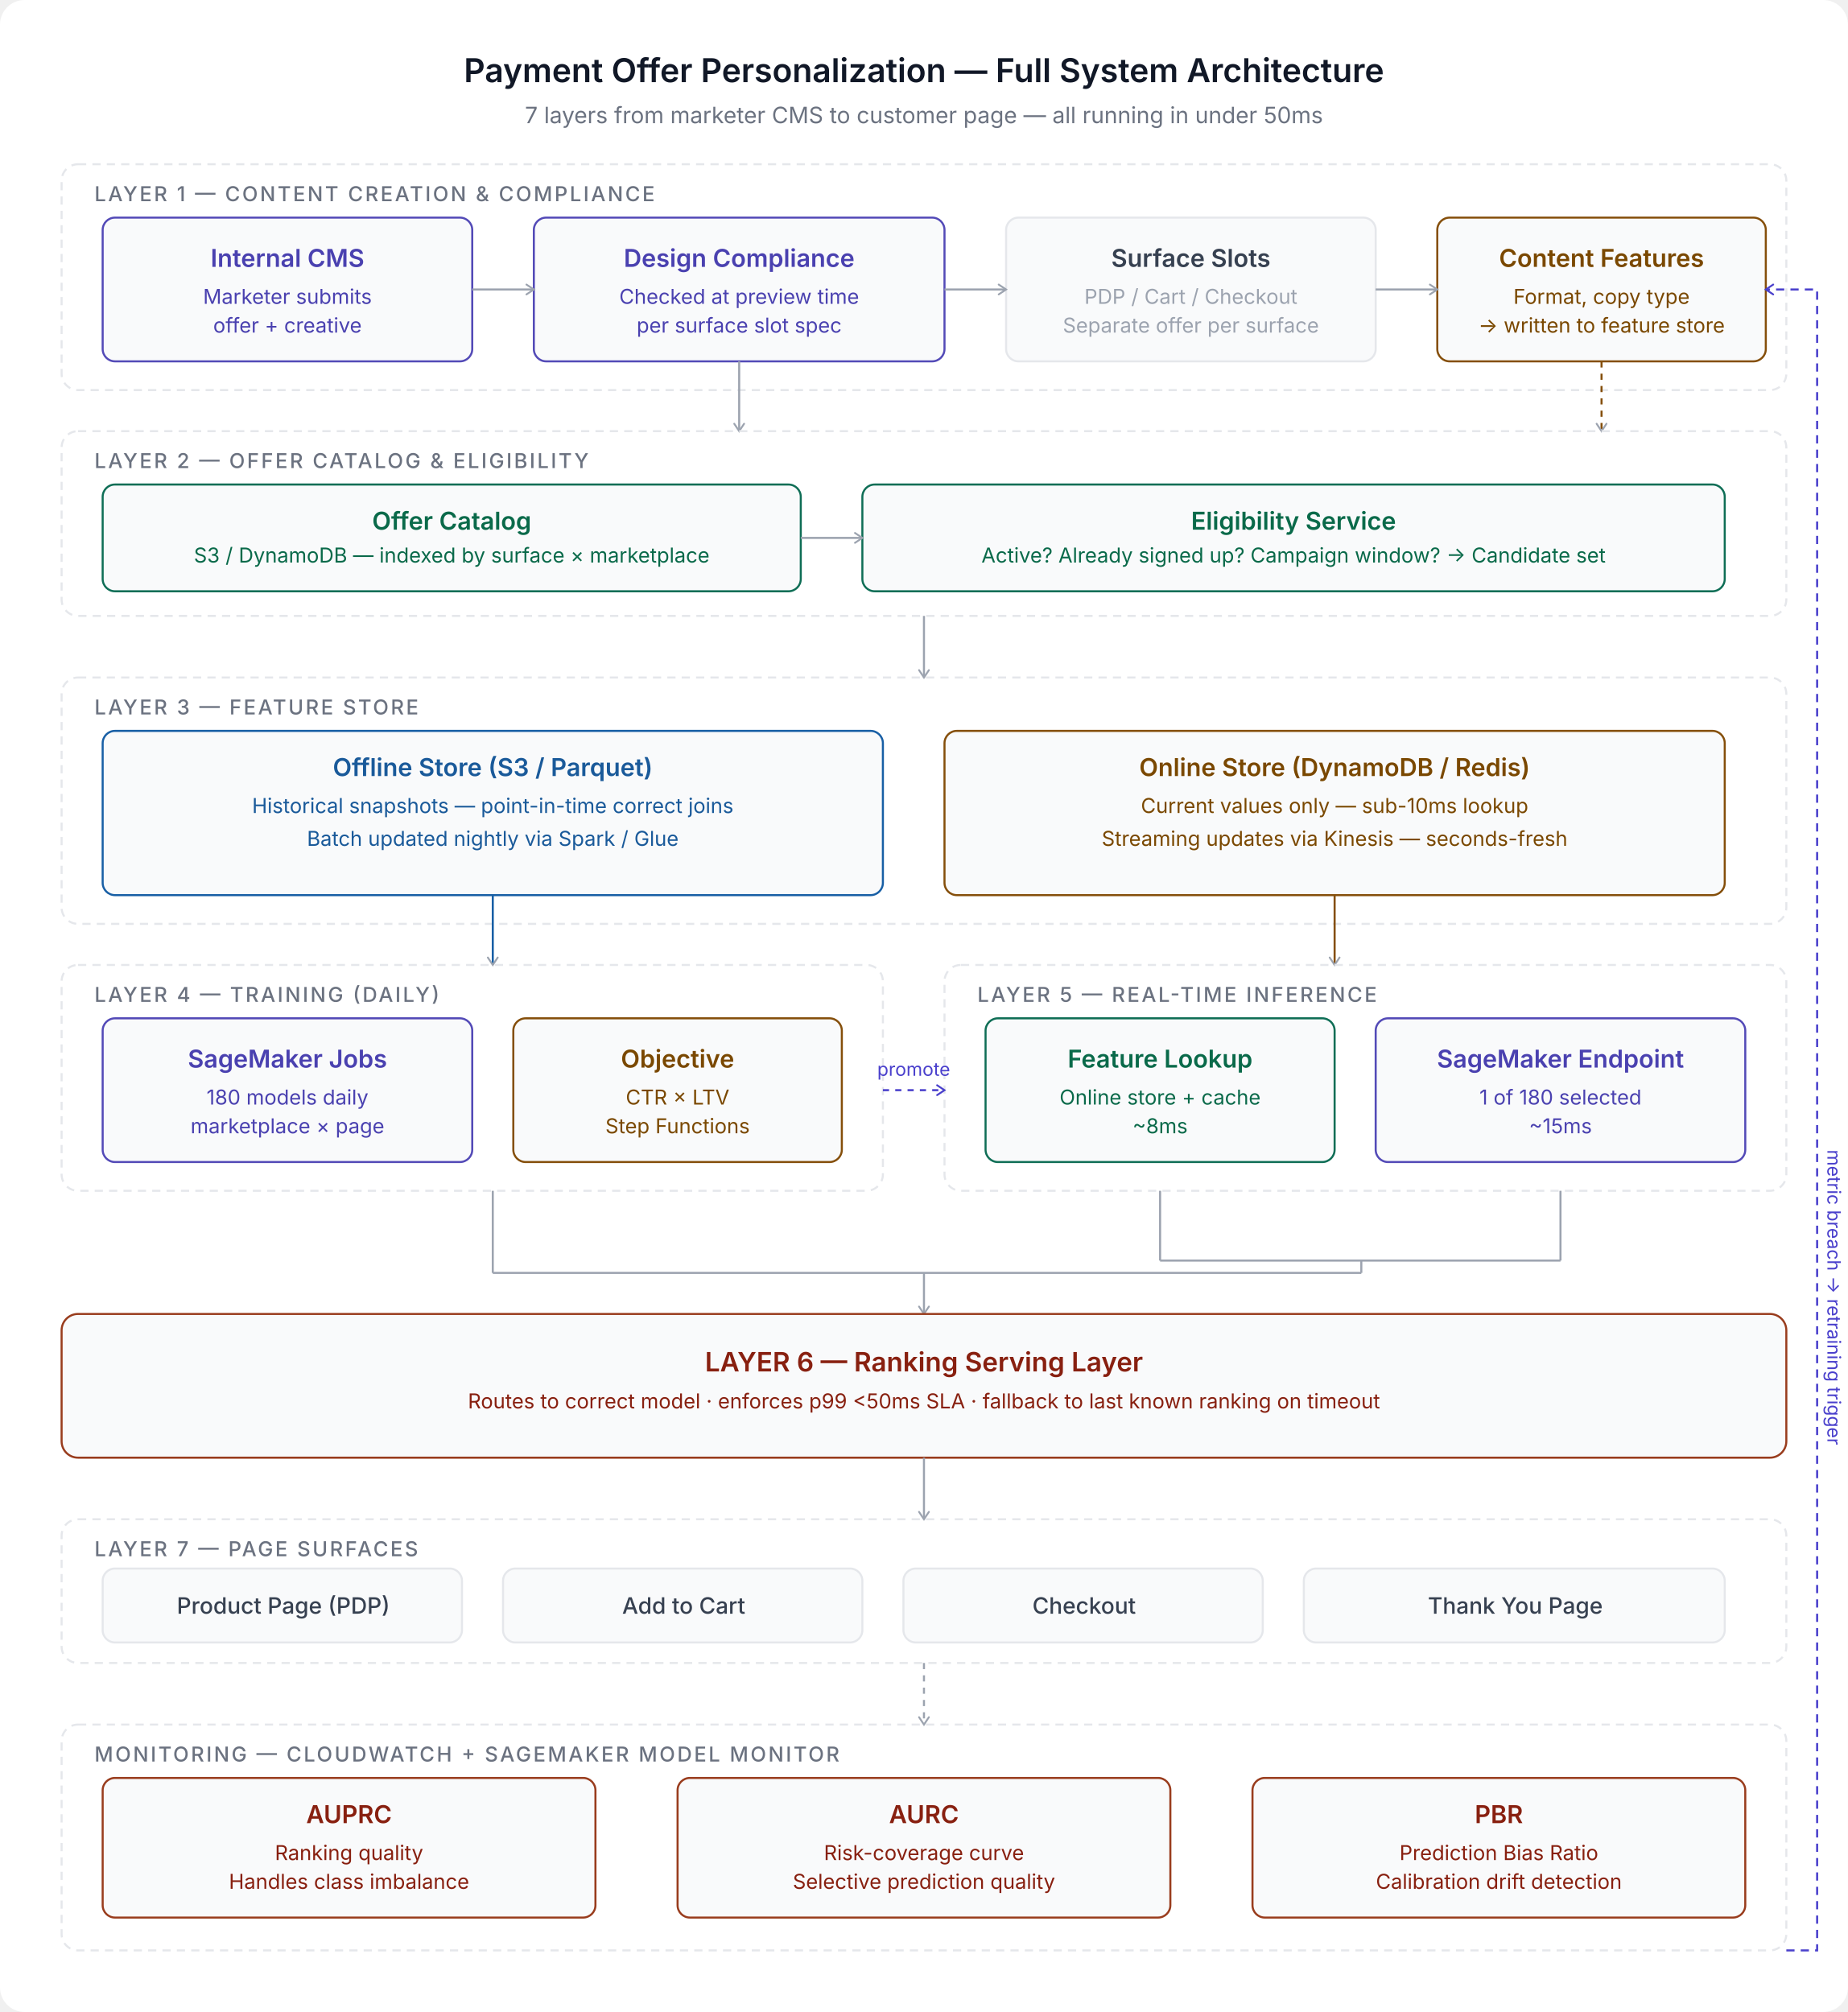
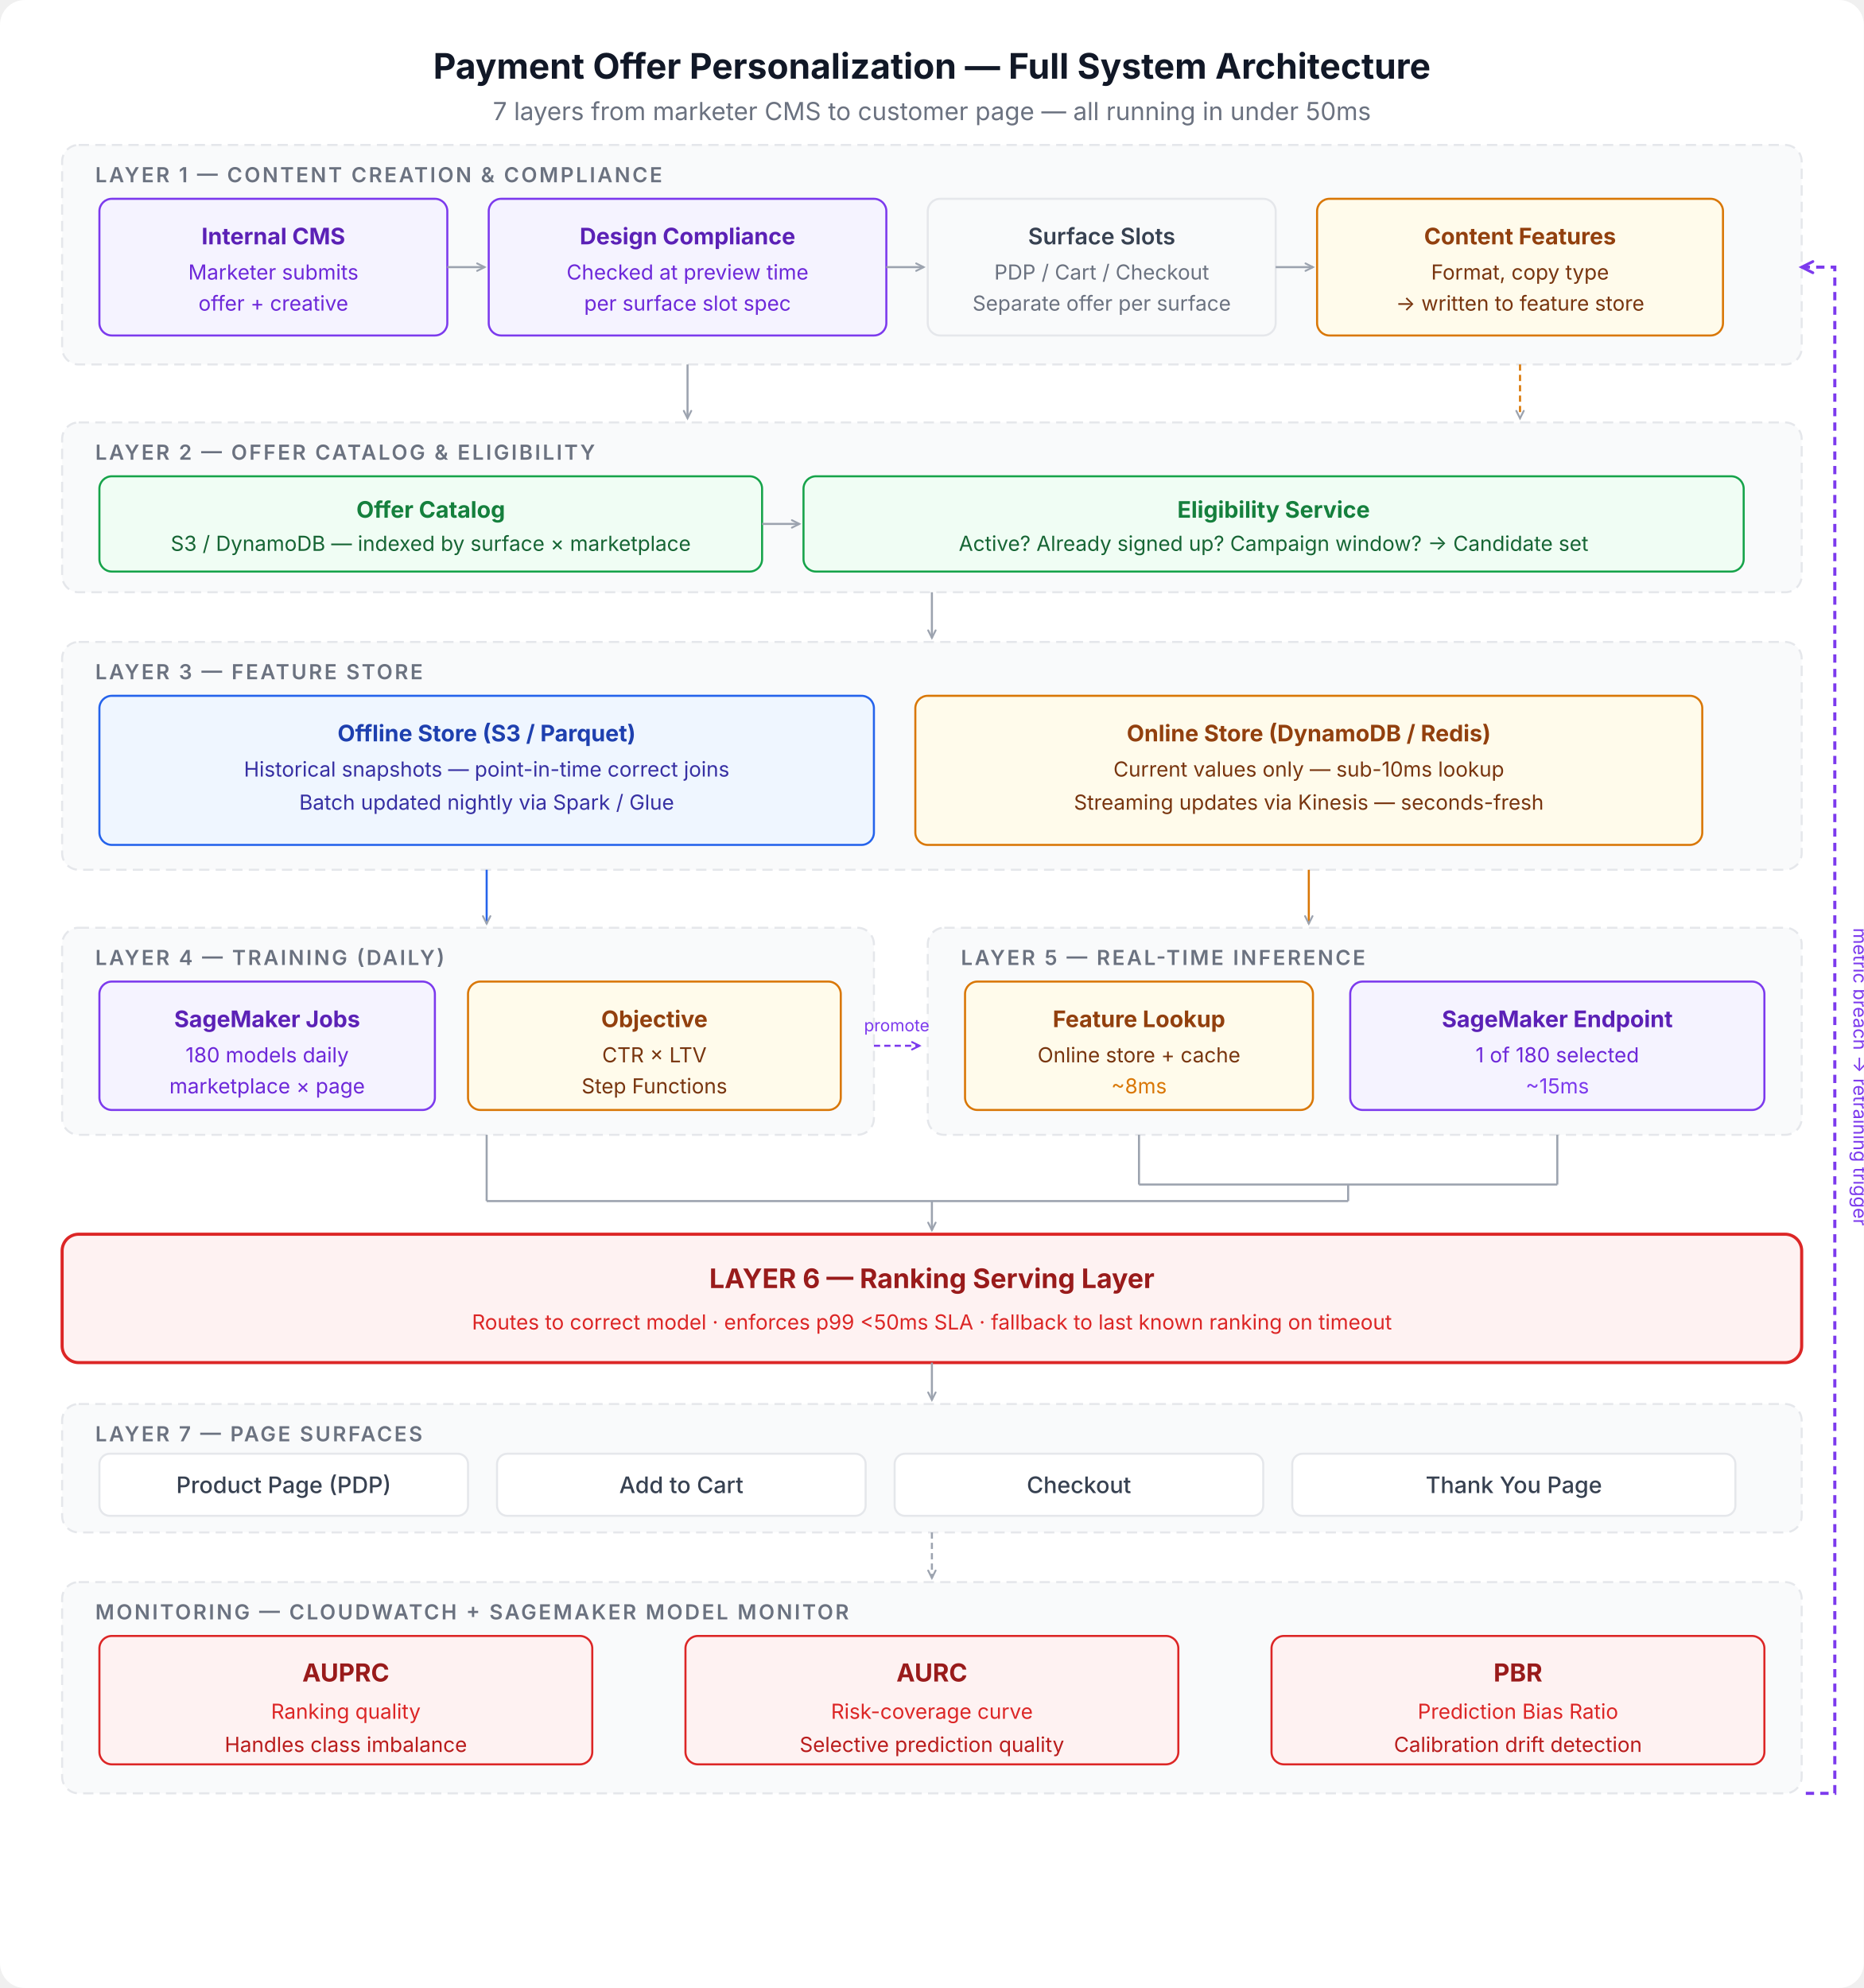
- <svg xmlns="http://www.w3.org/2000/svg" width="900" height="980" viewBox="0 0 900 980" font-family="-apple-system, BlinkMacSystemFont, 'Segoe UI', Inter, Helvetica, sans-serif">
+ <svg xmlns="http://www.w3.org/2000/svg" width="900" height="960" viewBox="0 0 900 960" font-family="-apple-system, BlinkMacSystemFont, 'Segoe UI', Inter, Helvetica, sans-serif">
+   <rect width="900" height="960" fill="#ffffff" rx="12" />
  <defs>
-     <marker id="arrow" viewBox="0 0 10 10" refX="8" refY="5" markerWidth="6" markerHeight="6" orient="auto-start-reverse">
-       <path d="M2 1L8 5L2 9" fill="none" stroke="#9ca3af" stroke-width="1.5" stroke-linecap="round" />
+     <marker id="arr" viewBox="0 0 10 10" refX="8" refY="5" markerWidth="6" markerHeight="6" orient="auto">
+       <path d="M2 2L8 5L2 8" fill="none" stroke="#9ca3af" stroke-width="1.5" stroke-linecap="round" />
    </marker>
-     <marker id="arrow-accent" viewBox="0 0 10 10" refX="8" refY="5" markerWidth="6" markerHeight="6" orient="auto-start-reverse">
-       <path d="M2 1L8 5L2 9" fill="none" stroke="#4a40cc" stroke-width="1.5" stroke-linecap="round" />
+     <marker id="arr-accent" viewBox="0 0 10 10" refX="8" refY="5" markerWidth="6" markerHeight="6" orient="auto">
+       <path d="M2 2L8 5L2 8" fill="none" stroke="#7c3aed" stroke-width="1.5" stroke-linecap="round" />
    </marker>
  </defs>
-   <rect width="900" height="980" fill="#ffffff" rx="12" />
-   <text x="450" y="40" text-anchor="middle" font-size="16" font-weight="600" fill="#111827">Payment Offer Personalization — Full System Architecture</text>
-   <text x="450" y="60" text-anchor="middle" font-size="11" fill="#6b7280">7 layers from marketer CMS to customer page — all running in under 50ms</text>
-   <rect x="30" y="80" width="840" height="110" rx="8" fill="none" stroke="#e5e7eb" stroke-width="1" stroke-dasharray="4 3" />
-   <text x="46" y="98" font-size="10" fill="#6b7280" font-weight="500" letter-spacing="1">LAYER 1 — CONTENT CREATION &amp; COMPLIANCE</text>
-   <rect x="50" y="106" width="180" height="70" rx="6" fill="#f9fafb" stroke="#534AB7" stroke-width="1" />
-   <text x="140" y="130" text-anchor="middle" font-size="12" font-weight="600" fill="#4a41b0">Internal CMS</text>
-   <text x="140" y="148" text-anchor="middle" font-size="10" fill="#4a41b0">Marketer submits</text>
-   <text x="140" y="162" text-anchor="middle" font-size="10" fill="#4a41b0">offer + creative</text>
-   <rect x="260" y="106" width="200" height="70" rx="6" fill="#f9fafb" stroke="#534AB7" stroke-width="1" />
-   <text x="360" y="130" text-anchor="middle" font-size="12" font-weight="600" fill="#4a41b0">Design Compliance</text>
-   <text x="360" y="148" text-anchor="middle" font-size="10" fill="#4a41b0">Checked at preview time</text>
-   <text x="360" y="162" text-anchor="middle" font-size="10" fill="#4a41b0">per surface slot spec</text>
-   <rect x="490" y="106" width="180" height="70" rx="6" fill="#f9fafb" stroke="#e5e7eb" stroke-width="1" />
-   <text x="580" y="130" text-anchor="middle" font-size="12" font-weight="600" fill="#374151">Surface Slots</text>
-   <text x="580" y="148" text-anchor="middle" font-size="10" fill="#9ca3af">PDP / Cart / Checkout</text>
-   <text x="580" y="162" text-anchor="middle" font-size="10" fill="#9ca3af">Separate offer per surface</text>
-   <rect x="700" y="106" width="160" height="70" rx="6" fill="#f9fafb" stroke="#854F0B" stroke-width="1" />
-   <text x="780" y="130" text-anchor="middle" font-size="12" font-weight="600" fill="#7a4800">Content Features</text>
-   <text x="780" y="148" text-anchor="middle" font-size="10" fill="#7a4800">Format, copy type</text>
-   <text x="780" y="162" text-anchor="middle" font-size="10" fill="#7a4800">→ written to feature store</text>
-   <line x1="230" y1="141" x2="260" y2="141" stroke="#9ca3af" stroke-width="1" marker-end="url(#arrow)" />
-   <line x1="460" y1="141" x2="490" y2="141" stroke="#9ca3af" stroke-width="1" marker-end="url(#arrow)" />
-   <line x1="670" y1="141" x2="700" y2="141" stroke="#9ca3af" stroke-width="1" marker-end="url(#arrow)" />
-   <line x1="360" y1="176" x2="360" y2="210" stroke="#9ca3af" stroke-width="1" marker-end="url(#arrow)" />
-   <line x1="780" y1="176" x2="780" y2="210" stroke="#854F0B" stroke-width="1" stroke-dasharray="3 3" marker-end="url(#arrow)" />
-   <rect x="30" y="210" width="840" height="90" rx="8" fill="none" stroke="#e5e7eb" stroke-width="1" stroke-dasharray="4 3" />
-   <text x="46" y="228" font-size="10" fill="#6b7280" font-weight="500" letter-spacing="1">LAYER 2 — OFFER CATALOG &amp; ELIGIBILITY</text>
-   <rect x="50" y="236" width="340" height="52" rx="6" fill="#f9fafb" stroke="#0F6E56" stroke-width="1" />
-   <text x="220" y="258" text-anchor="middle" font-size="12" font-weight="600" fill="#0a6a4a">Offer Catalog</text>
-   <text x="220" y="274" text-anchor="middle" font-size="10" fill="#0a6a4a">S3 / DynamoDB — indexed by surface × marketplace</text>
-   <rect x="420" y="236" width="420" height="52" rx="6" fill="#f9fafb" stroke="#0F6E56" stroke-width="1" />
-   <text x="630" y="258" text-anchor="middle" font-size="12" font-weight="600" fill="#0a6a4a">Eligibility Service</text>
-   <text x="630" y="274" text-anchor="middle" font-size="10" fill="#0a6a4a">Active? Already signed up? Campaign window? → Candidate set</text>
-   <line x1="390" y1="262" x2="420" y2="262" stroke="#9ca3af" stroke-width="1" marker-end="url(#arrow)" />
-   <line x1="450" y1="300" x2="450" y2="330" stroke="#9ca3af" stroke-width="1" marker-end="url(#arrow)" />
-   <rect x="30" y="330" width="840" height="120" rx="8" fill="none" stroke="#e5e7eb" stroke-width="1" stroke-dasharray="4 3" />
-   <text x="46" y="348" font-size="10" fill="#6b7280" font-weight="500" letter-spacing="1">LAYER 3 — FEATURE STORE</text>
-   <rect x="50" y="356" width="380" height="80" rx="6" fill="#f9fafb" stroke="#185FA5" stroke-width="1" />
-   <text x="240" y="378" text-anchor="middle" font-size="12" font-weight="600" fill="#1a5a9a">Offline Store (S3 / Parquet)</text>
-   <text x="240" y="396" text-anchor="middle" font-size="10" fill="#1a5a9a">Historical snapshots — point-in-time correct joins</text>
-   <text x="240" y="412" text-anchor="middle" font-size="10" fill="#1a5a9a">Batch updated nightly via Spark / Glue</text>
-   <rect x="460" y="356" width="380" height="80" rx="6" fill="#f9fafb" stroke="#854F0B" stroke-width="1" />
-   <text x="650" y="378" text-anchor="middle" font-size="12" font-weight="600" fill="#7a4800">Online Store (DynamoDB / Redis)</text>
-   <text x="650" y="396" text-anchor="middle" font-size="10" fill="#7a4800">Current values only — sub-10ms lookup</text>
-   <text x="650" y="412" text-anchor="middle" font-size="10" fill="#7a4800">Streaming updates via Kinesis — seconds-fresh</text>
-   <line x1="240" y1="436" x2="240" y2="470" stroke="#185FA5" stroke-width="1" marker-end="url(#arrow)" />
-   <line x1="650" y1="436" x2="650" y2="470" stroke="#854F0B" stroke-width="1" marker-end="url(#arrow)" />
-   <rect x="30" y="470" width="400" height="110" rx="8" fill="none" stroke="#e5e7eb" stroke-width="1" stroke-dasharray="4 3" />
-   <text x="46" y="488" font-size="10" fill="#6b7280" font-weight="500" letter-spacing="1">LAYER 4 — TRAINING (DAILY)</text>
-   <rect x="50" y="496" width="180" height="70" rx="6" fill="#f9fafb" stroke="#534AB7" stroke-width="1" />
-   <text x="140" y="520" text-anchor="middle" font-size="12" font-weight="600" fill="#4a41b0">SageMaker Jobs</text>
-   <text x="140" y="538" text-anchor="middle" font-size="10" fill="#4a41b0">180 models daily</text>
-   <text x="140" y="552" text-anchor="middle" font-size="10" fill="#4a41b0">marketplace × page</text>
-   <rect x="250" y="496" width="160" height="70" rx="6" fill="#f9fafb" stroke="#854F0B" stroke-width="1" />
-   <text x="330" y="520" text-anchor="middle" font-size="12" font-weight="600" fill="#7a4800">Objective</text>
-   <text x="330" y="538" text-anchor="middle" font-size="10" fill="#7a4800">CTR × LTV</text>
-   <text x="330" y="552" text-anchor="middle" font-size="10" fill="#7a4800">Step Functions</text>
-   <rect x="460" y="470" width="410" height="110" rx="8" fill="none" stroke="#e5e7eb" stroke-width="1" stroke-dasharray="4 3" />
-   <text x="476" y="488" font-size="10" fill="#6b7280" font-weight="500" letter-spacing="1">LAYER 5 — REAL-TIME INFERENCE</text>
-   <rect x="480" y="496" width="170" height="70" rx="6" fill="#f9fafb" stroke="#0F6E56" stroke-width="1" />
-   <text x="565" y="520" text-anchor="middle" font-size="12" font-weight="600" fill="#0a6a4a">Feature Lookup</text>
-   <text x="565" y="538" text-anchor="middle" font-size="10" fill="#0a6a4a">Online store + cache</text>
-   <text x="565" y="552" text-anchor="middle" font-size="10" fill="#0a6a4a">~8ms</text>
-   <rect x="670" y="496" width="180" height="70" rx="6" fill="#f9fafb" stroke="#534AB7" stroke-width="1" />
-   <text x="760" y="520" text-anchor="middle" font-size="12" font-weight="600" fill="#4a41b0">SageMaker Endpoint</text>
-   <text x="760" y="538" text-anchor="middle" font-size="10" fill="#4a41b0">1 of 180 selected</text>
-   <text x="760" y="552" text-anchor="middle" font-size="10" fill="#4a41b0">~15ms</text>
-   <line x1="430" y1="531" x2="460" y2="531" stroke="#4a40cc" stroke-width="1" stroke-dasharray="3 3" marker-end="url(#arrow-accent)" />
-   <text x="445" y="524" text-anchor="middle" font-size="9" fill="#4a40cc">promote</text>
-   <line x1="240" y1="580" x2="240" y2="620" stroke="#9ca3af" stroke-width="1" />
-   <line x1="565" y1="580" x2="565" y2="614" stroke="#9ca3af" stroke-width="1" />
-   <line x1="760" y1="580" x2="760" y2="614" stroke="#9ca3af" stroke-width="1" />
-   <line x1="565" y1="614" x2="760" y2="614" stroke="#9ca3af" stroke-width="1" />
-   <line x1="663" y1="614" x2="663" y2="620" stroke="#9ca3af" stroke-width="1" />
-   <line x1="240" y1="620" x2="663" y2="620" stroke="#9ca3af" stroke-width="1" />
-   <line x1="450" y1="620" x2="450" y2="640" stroke="#9ca3af" stroke-width="1" marker-end="url(#arrow)" />
-   <rect x="30" y="640" width="840" height="70" rx="8" fill="#f9fafb" stroke="#993C1D" stroke-width="1" />
-   <text x="450" y="668" text-anchor="middle" font-size="13" font-weight="600" fill="#882010">LAYER 6 — Ranking Serving Layer</text>
-   <text x="450" y="686" text-anchor="middle" font-size="10" fill="#882010">Routes to correct model · enforces p99 &lt;50ms SLA · fallback to last known ranking on timeout</text>
-   <line x1="450" y1="710" x2="450" y2="740" stroke="#9ca3af" stroke-width="1" marker-end="url(#arrow)" />
-   <rect x="30" y="740" width="840" height="70" rx="8" fill="none" stroke="#e5e7eb" stroke-width="1" stroke-dasharray="4 3" />
-   <text x="46" y="758" font-size="10" fill="#6b7280" font-weight="500" letter-spacing="1">LAYER 7 — PAGE SURFACES</text>
-   <rect x="50" y="764" width="175" height="36" rx="6" fill="#f9fafb" stroke="#e5e7eb" stroke-width="1" />
-   <text x="138" y="786" text-anchor="middle" font-size="11" font-weight="500" fill="#374151">Product Page (PDP)</text>
-   <rect x="245" y="764" width="175" height="36" rx="6" fill="#f9fafb" stroke="#e5e7eb" stroke-width="1" />
-   <text x="333" y="786" text-anchor="middle" font-size="11" font-weight="500" fill="#374151">Add to Cart</text>
-   <rect x="440" y="764" width="175" height="36" rx="6" fill="#f9fafb" stroke="#e5e7eb" stroke-width="1" />
-   <text x="528" y="786" text-anchor="middle" font-size="11" font-weight="500" fill="#374151">Checkout</text>
-   <rect x="635" y="764" width="205" height="36" rx="6" fill="#f9fafb" stroke="#e5e7eb" stroke-width="1" />
-   <text x="738" y="786" text-anchor="middle" font-size="11" font-weight="500" fill="#374151">Thank You Page</text>
-   <line x1="450" y1="810" x2="450" y2="840" stroke="#9ca3af" stroke-width="1" stroke-dasharray="3 3" marker-end="url(#arrow)" />
-   <rect x="30" y="840" width="840" height="110" rx="8" fill="none" stroke="#e5e7eb" stroke-width="1" stroke-dasharray="4 3" />
-   <text x="46" y="858" font-size="10" fill="#6b7280" font-weight="500" letter-spacing="1">MONITORING — CLOUDWATCH + SAGEMAKER MODEL MONITOR</text>
-   <rect x="50" y="866" width="240" height="68" rx="6" fill="#f9fafb" stroke="#993C1D" stroke-width="1" />
-   <text x="170" y="888" text-anchor="middle" font-size="12" font-weight="600" fill="#882010">AUPRC</text>
-   <text x="170" y="906" text-anchor="middle" font-size="10" fill="#882010">Ranking quality</text>
-   <text x="170" y="920" text-anchor="middle" font-size="10" fill="#882010">Handles class imbalance</text>
-   <rect x="330" y="866" width="240" height="68" rx="6" fill="#f9fafb" stroke="#993C1D" stroke-width="1" />
-   <text x="450" y="888" text-anchor="middle" font-size="12" font-weight="600" fill="#882010">AURC</text>
-   <text x="450" y="906" text-anchor="middle" font-size="10" fill="#882010">Risk-coverage curve</text>
-   <text x="450" y="920" text-anchor="middle" font-size="10" fill="#882010">Selective prediction quality</text>
-   <rect x="610" y="866" width="240" height="68" rx="6" fill="#f9fafb" stroke="#993C1D" stroke-width="1" />
-   <text x="730" y="888" text-anchor="middle" font-size="12" font-weight="600" fill="#882010">PBR</text>
-   <text x="730" y="906" text-anchor="middle" font-size="10" fill="#882010">Prediction Bias Ratio</text>
-   <text x="730" y="920" text-anchor="middle" font-size="10" fill="#882010">Calibration drift detection</text>
-   <path d="M 870 950 L 885 950 L 885 141 L 860 141" fill="none" stroke="#4a40cc" stroke-width="1" stroke-dasharray="4 3" marker-end="url(#arrow-accent)" />
-   <text x="890" y="560" font-size="9" fill="#4a40cc" transform="rotate(90 890 560)">metric breach → retraining trigger</text>
+   <text x="450" y="38" text-anchor="middle" font-size="17" font-weight="700" fill="#111827">Payment Offer Personalization — Full System Architecture</text>
+   <text x="450" y="58" text-anchor="middle" font-size="12" fill="#6b7280">7 layers from marketer CMS to customer page — all running in under 50ms</text>
+   <rect x="30" y="70" width="840" height="106" rx="8" fill="#f9fafb" stroke="#e5e7eb" stroke-width="1" stroke-dasharray="5 3" />
+   <text x="46" y="88" font-size="10" font-weight="600" letter-spacing="1" fill="#6b7280">LAYER 1 — CONTENT CREATION &amp; COMPLIANCE</text>
+   <rect x="48" y="96" width="168" height="66" rx="6" fill="#f5f3ff" stroke="#7c3aed" stroke-width="1" />
+   <text x="132" y="118" text-anchor="middle" font-size="11" font-weight="700" fill="#5b21b6">Internal CMS</text>
+   <text x="132" y="135" text-anchor="middle" font-size="10" fill="#6d28d9">Marketer submits</text>
+   <text x="132" y="150" text-anchor="middle" font-size="10" fill="#6d28d9">offer + creative</text>
+   <rect x="236" y="96" width="192" height="66" rx="6" fill="#f5f3ff" stroke="#7c3aed" stroke-width="1" />
+   <text x="332" y="118" text-anchor="middle" font-size="11" font-weight="700" fill="#5b21b6">Design Compliance</text>
+   <text x="332" y="135" text-anchor="middle" font-size="10" fill="#6d28d9">Checked at preview time</text>
+   <text x="332" y="150" text-anchor="middle" font-size="10" fill="#6d28d9">per surface slot spec</text>
+   <rect x="448" y="96" width="168" height="66" rx="6" fill="#f9fafb" stroke="#e5e7eb" stroke-width="1" />
+   <text x="532" y="118" text-anchor="middle" font-size="11" font-weight="600" fill="#374151">Surface Slots</text>
+   <text x="532" y="135" text-anchor="middle" font-size="10" fill="#6b7280">PDP / Cart / Checkout</text>
+   <text x="532" y="150" text-anchor="middle" font-size="10" fill="#6b7280">Separate offer per surface</text>
+   <rect x="636" y="96" width="196" height="66" rx="6" fill="#fffbeb" stroke="#d97706" stroke-width="1" />
+   <text x="734" y="118" text-anchor="middle" font-size="11" font-weight="700" fill="#92400e">Content Features</text>
+   <text x="734" y="135" text-anchor="middle" font-size="10" fill="#78350f">Format, copy type</text>
+   <text x="734" y="150" text-anchor="middle" font-size="10" fill="#78350f">→ written to feature store</text>
+   <line x1="216" y1="129" x2="234" y2="129" stroke="#9ca3af" stroke-width="1" marker-end="url(#arr)" />
+   <line x1="428" y1="129" x2="446" y2="129" stroke="#9ca3af" stroke-width="1" marker-end="url(#arr)" />
+   <line x1="616" y1="129" x2="634" y2="129" stroke="#9ca3af" stroke-width="1" marker-end="url(#arr)" />
+   <line x1="332" y1="176" x2="332" y2="202" stroke="#9ca3af" stroke-width="1" marker-end="url(#arr)" />
+   <line x1="734" y1="176" x2="734" y2="202" stroke="#d97706" stroke-width="1" stroke-dasharray="3 2" marker-end="url(#arr)" />
+   <rect x="30" y="204" width="840" height="82" rx="8" fill="#f9fafb" stroke="#e5e7eb" stroke-width="1" stroke-dasharray="5 3" />
+   <text x="46" y="222" font-size="10" font-weight="600" letter-spacing="1" fill="#6b7280">LAYER 2 — OFFER CATALOG &amp; ELIGIBILITY</text>
+   <rect x="48" y="230" width="320" height="46" rx="6" fill="#f0fdf4" stroke="#16a34a" stroke-width="1" />
+   <text x="208" y="250" text-anchor="middle" font-size="11" font-weight="700" fill="#15803d">Offer Catalog</text>
+   <text x="208" y="266" text-anchor="middle" font-size="10" fill="#166534">S3 / DynamoDB — indexed by surface × marketplace</text>
+   <rect x="388" y="230" width="454" height="46" rx="6" fill="#f0fdf4" stroke="#16a34a" stroke-width="1" />
+   <text x="615" y="250" text-anchor="middle" font-size="11" font-weight="700" fill="#15803d">Eligibility Service</text>
+   <text x="615" y="266" text-anchor="middle" font-size="10" fill="#166534">Active? Already signed up? Campaign window? → Candidate set</text>
+   <line x1="368" y1="253" x2="386" y2="253" stroke="#9ca3af" stroke-width="1" marker-end="url(#arr)" />
+   <line x1="450" y1="286" x2="450" y2="308" stroke="#9ca3af" stroke-width="1" marker-end="url(#arr)" />
+   <rect x="30" y="310" width="840" height="110" rx="8" fill="#f9fafb" stroke="#e5e7eb" stroke-width="1" stroke-dasharray="5 3" />
+   <text x="46" y="328" font-size="10" font-weight="600" letter-spacing="1" fill="#6b7280">LAYER 3 — FEATURE STORE</text>
+   <rect x="48" y="336" width="374" height="72" rx="6" fill="#eff6ff" stroke="#2563eb" stroke-width="1" />
+   <text x="235" y="358" text-anchor="middle" font-size="11" font-weight="700" fill="#1e40af">Offline Store (S3 / Parquet)</text>
+   <text x="235" y="375" text-anchor="middle" font-size="10" fill="#3730a3">Historical snapshots — point-in-time correct joins</text>
+   <text x="235" y="391" text-anchor="middle" font-size="10" fill="#3730a3">Batch updated nightly via Spark / Glue</text>
+   <rect x="442" y="336" width="380" height="72" rx="6" fill="#fffbeb" stroke="#d97706" stroke-width="1" />
+   <text x="632" y="358" text-anchor="middle" font-size="11" font-weight="700" fill="#92400e">Online Store (DynamoDB / Redis)</text>
+   <text x="632" y="375" text-anchor="middle" font-size="10" fill="#78350f">Current values only — sub-10ms lookup</text>
+   <text x="632" y="391" text-anchor="middle" font-size="10" fill="#78350f">Streaming updates via Kinesis — seconds-fresh</text>
+   <line x1="235" y1="420" x2="235" y2="446" stroke="#2563eb" stroke-width="1" marker-end="url(#arr)" />
+   <line x1="632" y1="420" x2="632" y2="446" stroke="#d97706" stroke-width="1" marker-end="url(#arr)" />
+   <rect x="30" y="448" width="392" height="100" rx="8" fill="#f9fafb" stroke="#e5e7eb" stroke-width="1" stroke-dasharray="5 3" />
+   <text x="46" y="466" font-size="10" font-weight="600" letter-spacing="1" fill="#6b7280">LAYER 4 — TRAINING (DAILY)</text>
+   <rect x="48" y="474" width="162" height="62" rx="6" fill="#f5f3ff" stroke="#7c3aed" stroke-width="1" />
+   <text x="129" y="496" text-anchor="middle" font-size="11" font-weight="700" fill="#5b21b6">SageMaker Jobs</text>
+   <text x="129" y="513" text-anchor="middle" font-size="10" fill="#6d28d9">180 models daily</text>
+   <text x="129" y="528" text-anchor="middle" font-size="10" fill="#6d28d9">marketplace × page</text>
+   <rect x="226" y="474" width="180" height="62" rx="6" fill="#fffbeb" stroke="#d97706" stroke-width="1" />
+   <text x="316" y="496" text-anchor="middle" font-size="11" font-weight="700" fill="#92400e">Objective</text>
+   <text x="316" y="513" text-anchor="middle" font-size="10" fill="#78350f">CTR × LTV</text>
+   <text x="316" y="528" text-anchor="middle" font-size="10" fill="#78350f">Step Functions</text>
+   <rect x="448" y="448" width="422" height="100" rx="8" fill="#f9fafb" stroke="#e5e7eb" stroke-width="1" stroke-dasharray="5 3" />
+   <text x="464" y="466" font-size="10" font-weight="600" letter-spacing="1" fill="#6b7280">LAYER 5 — REAL-TIME INFERENCE</text>
+   <rect x="466" y="474" width="168" height="62" rx="6" fill="#fffbeb" stroke="#d97706" stroke-width="1" />
+   <text x="550" y="496" text-anchor="middle" font-size="11" font-weight="700" fill="#92400e">Feature Lookup</text>
+   <text x="550" y="513" text-anchor="middle" font-size="10" fill="#78350f">Online store + cache</text>
+   <text x="550" y="528" text-anchor="middle" font-size="10" fill="#d97706">~8ms</text>
+   <rect x="652" y="474" width="200" height="62" rx="6" fill="#f5f3ff" stroke="#7c3aed" stroke-width="1" />
+   <text x="752" y="496" text-anchor="middle" font-size="11" font-weight="700" fill="#5b21b6">SageMaker Endpoint</text>
+   <text x="752" y="513" text-anchor="middle" font-size="10" fill="#6d28d9">1 of 180 selected</text>
+   <text x="752" y="528" text-anchor="middle" font-size="10" fill="#7c3aed">~15ms</text>
+   <line x1="422" y1="505" x2="444" y2="505" stroke="#7c3aed" stroke-width="1" stroke-dasharray="3 2" marker-end="url(#arr-accent)" />
+   <text x="433" y="498" text-anchor="middle" font-size="8" fill="#7c3aed">promote</text>
+   <line x1="235" y1="548" x2="235" y2="580" stroke="#9ca3af" stroke-width="1" />
+   <line x1="550" y1="548" x2="550" y2="572" stroke="#9ca3af" stroke-width="1" />
+   <line x1="752" y1="548" x2="752" y2="572" stroke="#9ca3af" stroke-width="1" />
+   <line x1="550" y1="572" x2="752" y2="572" stroke="#9ca3af" stroke-width="1" />
+   <line x1="651" y1="572" x2="651" y2="580" stroke="#9ca3af" stroke-width="1" />
+   <line x1="235" y1="580" x2="651" y2="580" stroke="#9ca3af" stroke-width="1" />
+   <line x1="450" y1="580" x2="450" y2="594" stroke="#9ca3af" stroke-width="1" marker-end="url(#arr)" />
+   <rect x="30" y="596" width="840" height="62" rx="8" fill="#fef2f2" stroke="#dc2626" stroke-width="1.5" />
+   <text x="450" y="622" text-anchor="middle" font-size="13" font-weight="700" fill="#991b1b">LAYER 6 — Ranking Serving Layer</text>
+   <text x="450" y="642" text-anchor="middle" font-size="10" fill="#dc2626">Routes to correct model · enforces p99 &lt;50ms SLA · fallback to last known ranking on timeout</text>
+   <line x1="450" y1="658" x2="450" y2="676" stroke="#9ca3af" stroke-width="1" marker-end="url(#arr)" />
+   <rect x="30" y="678" width="840" height="62" rx="8" fill="#f9fafb" stroke="#e5e7eb" stroke-width="1" stroke-dasharray="5 3" />
+   <text x="46" y="696" font-size="10" font-weight="600" letter-spacing="1" fill="#6b7280">LAYER 7 — PAGE SURFACES</text>
+   <rect x="48" y="702" width="178" height="30" rx="5" fill="#ffffff" stroke="#e5e7eb" stroke-width="1" />
+   <text x="137" y="721" text-anchor="middle" font-size="11" font-weight="500" fill="#374151">Product Page (PDP)</text>
+   <rect x="240" y="702" width="178" height="30" rx="5" fill="#ffffff" stroke="#e5e7eb" stroke-width="1" />
+   <text x="329" y="721" text-anchor="middle" font-size="11" font-weight="500" fill="#374151">Add to Cart</text>
+   <rect x="432" y="702" width="178" height="30" rx="5" fill="#ffffff" stroke="#e5e7eb" stroke-width="1" />
+   <text x="521" y="721" text-anchor="middle" font-size="11" font-weight="500" fill="#374151">Checkout</text>
+   <rect x="624" y="702" width="214" height="30" rx="5" fill="#ffffff" stroke="#e5e7eb" stroke-width="1" />
+   <text x="731" y="721" text-anchor="middle" font-size="11" font-weight="500" fill="#374151">Thank You Page</text>
+   <line x1="450" y1="740" x2="450" y2="762" stroke="#9ca3af" stroke-width="1" stroke-dasharray="3 2" marker-end="url(#arr)" />
+   <rect x="30" y="764" width="840" height="102" rx="8" fill="#f9fafb" stroke="#e5e7eb" stroke-width="1" stroke-dasharray="5 3" />
+   <text x="46" y="782" font-size="10" font-weight="600" letter-spacing="1" fill="#6b7280">MONITORING — CLOUDWATCH + SAGEMAKER MODEL MONITOR</text>
+   <rect x="48" y="790" width="238" height="62" rx="6" fill="#fef2f2" stroke="#dc2626" stroke-width="1" />
+   <text x="167" y="812" text-anchor="middle" font-size="12" font-weight="700" fill="#991b1b">AUPRC</text>
+   <text x="167" y="830" text-anchor="middle" font-size="10" fill="#dc2626">Ranking quality</text>
+   <text x="167" y="846" text-anchor="middle" font-size="10" fill="#b91c1c">Handles class imbalance</text>
+   <rect x="331" y="790" width="238" height="62" rx="6" fill="#fef2f2" stroke="#dc2626" stroke-width="1" />
+   <text x="450" y="812" text-anchor="middle" font-size="12" font-weight="700" fill="#991b1b">AURC</text>
+   <text x="450" y="830" text-anchor="middle" font-size="10" fill="#dc2626">Risk-coverage curve</text>
+   <text x="450" y="846" text-anchor="middle" font-size="10" fill="#b91c1c">Selective prediction quality</text>
+   <rect x="614" y="790" width="238" height="62" rx="6" fill="#fef2f2" stroke="#dc2626" stroke-width="1" />
+   <text x="733" y="812" text-anchor="middle" font-size="12" font-weight="700" fill="#991b1b">PBR</text>
+   <text x="733" y="830" text-anchor="middle" font-size="10" fill="#dc2626">Prediction Bias Ratio</text>
+   <text x="733" y="846" text-anchor="middle" font-size="10" fill="#b91c1c">Calibration drift detection</text>
+   <path d="M 872 866 L 886 866 L 886 129 L 870 129" fill="none" stroke="#7c3aed" stroke-width="1.5" stroke-dasharray="4 3" marker-end="url(#arr-accent)" />
+   <text x="895" y="520" text-anchor="middle" font-size="9" fill="#7c3aed" transform="rotate(90 895 520)">metric breach → retraining trigger</text>
</svg>
